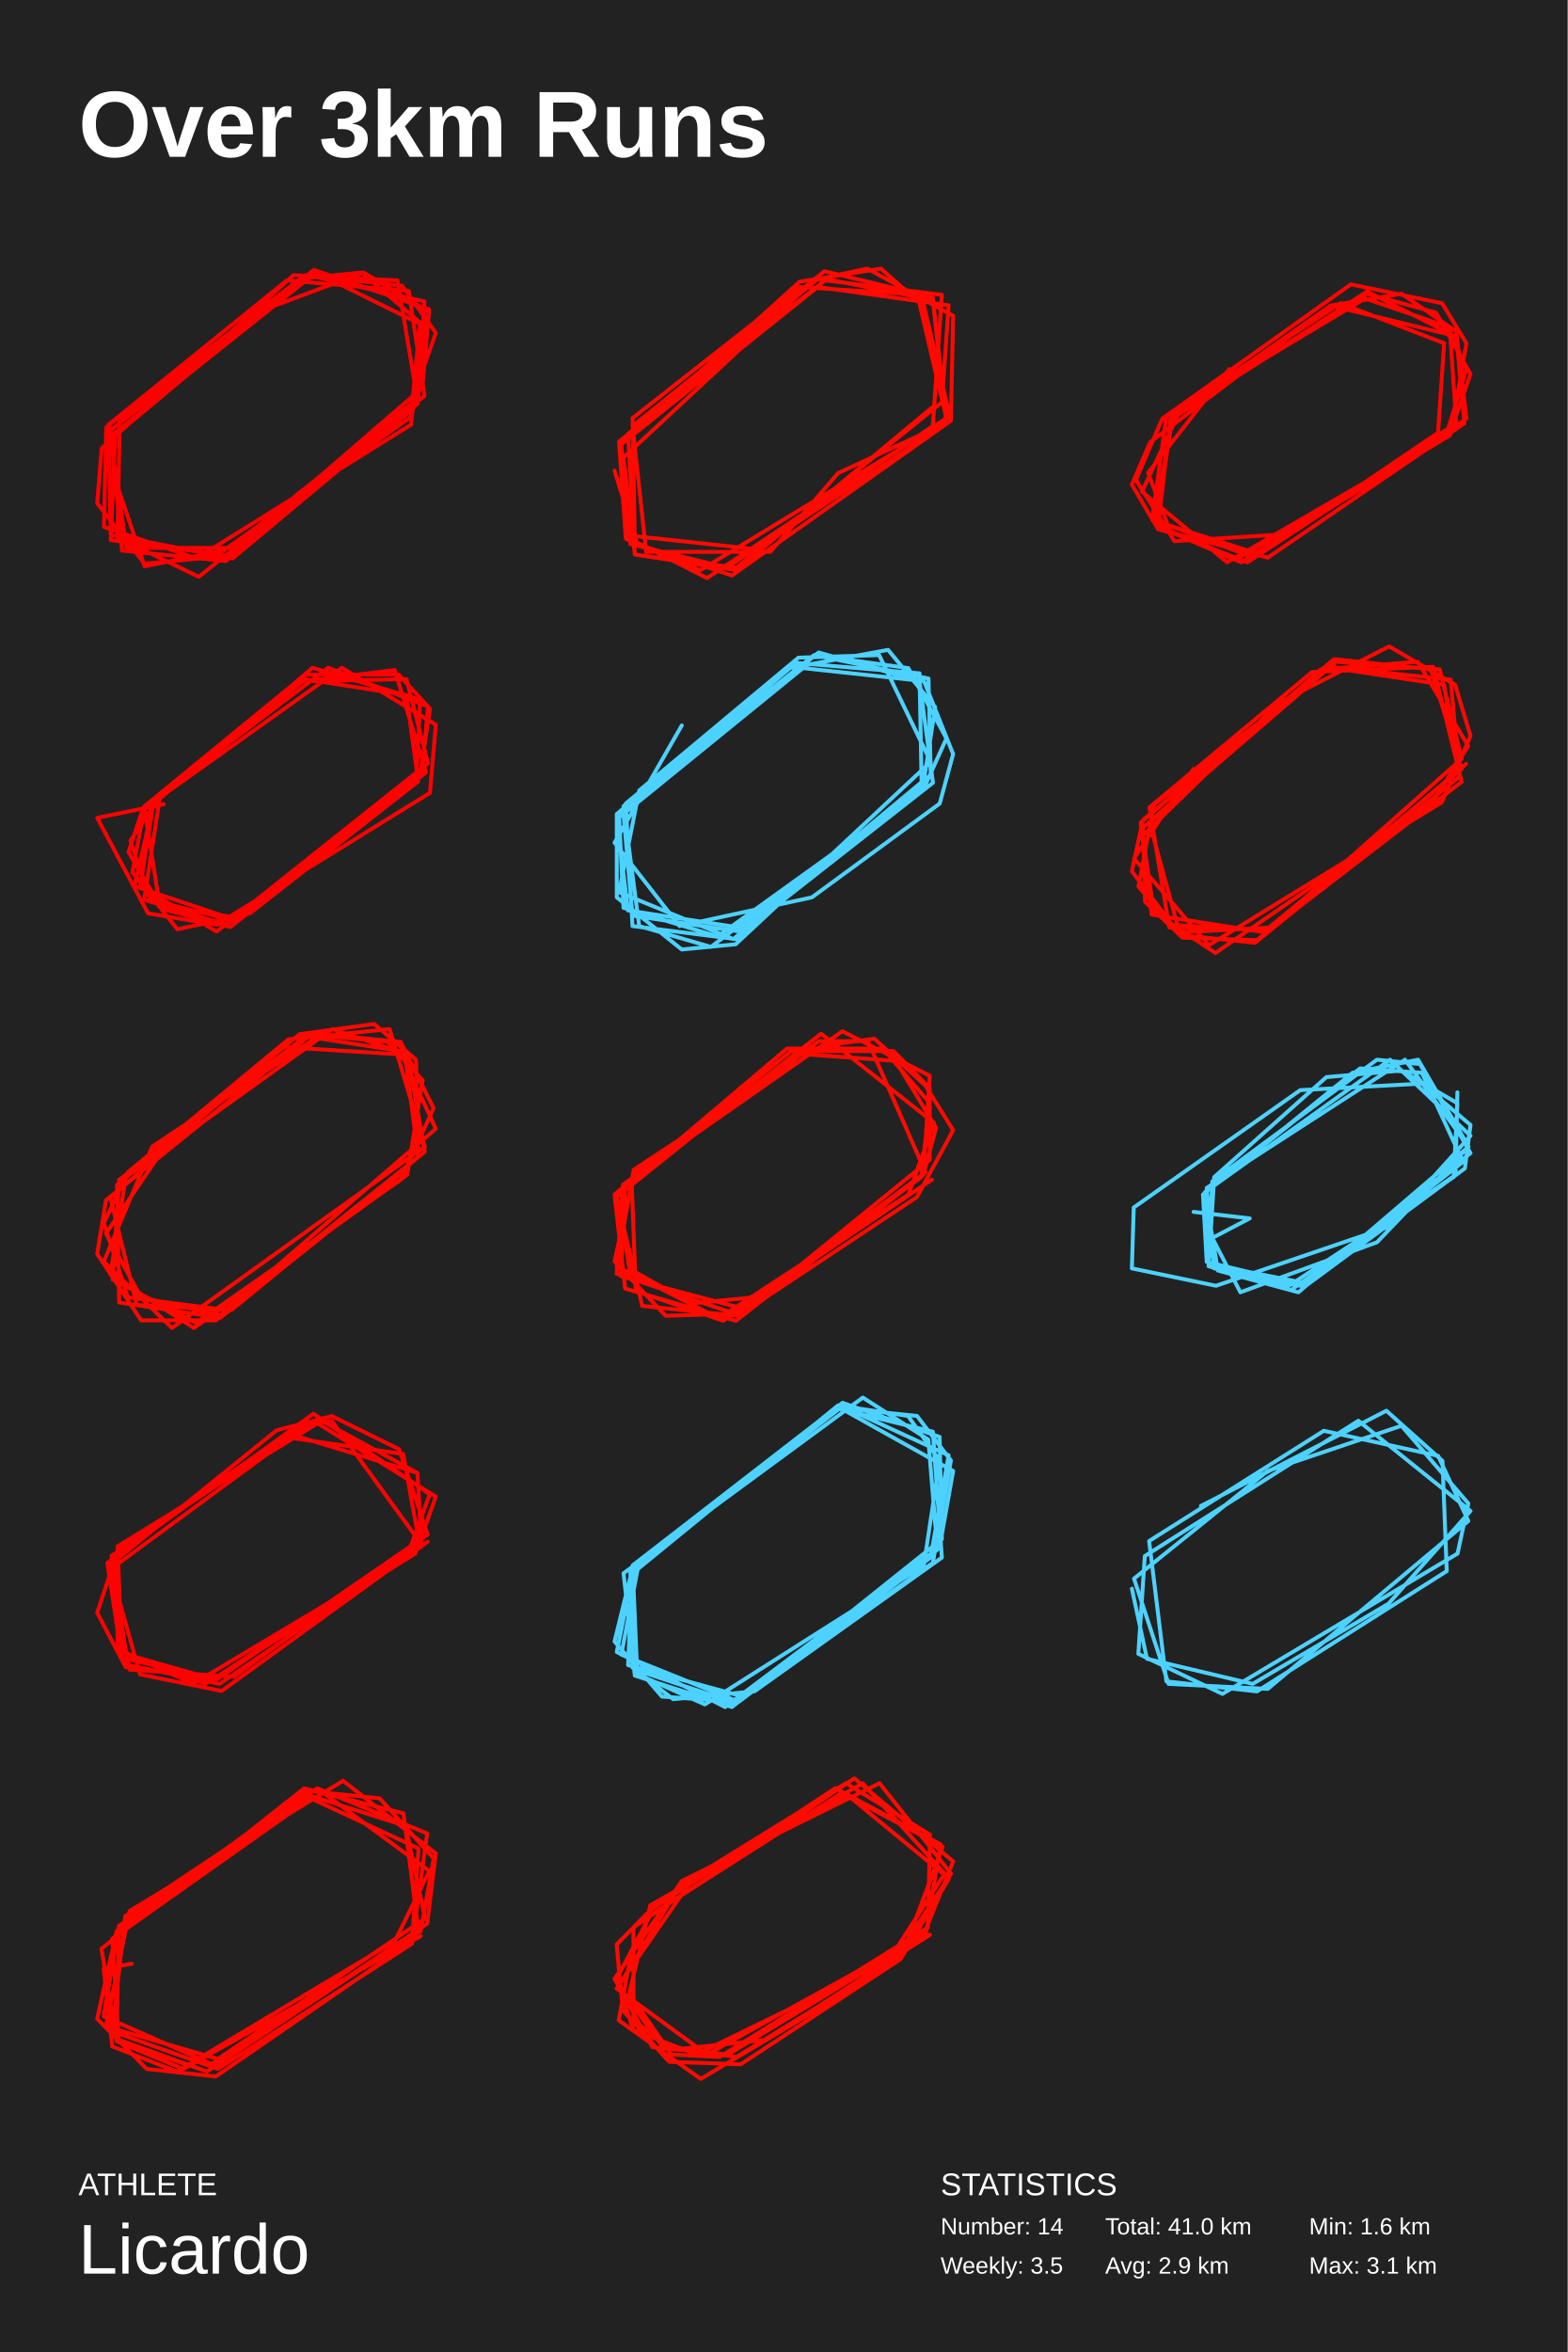
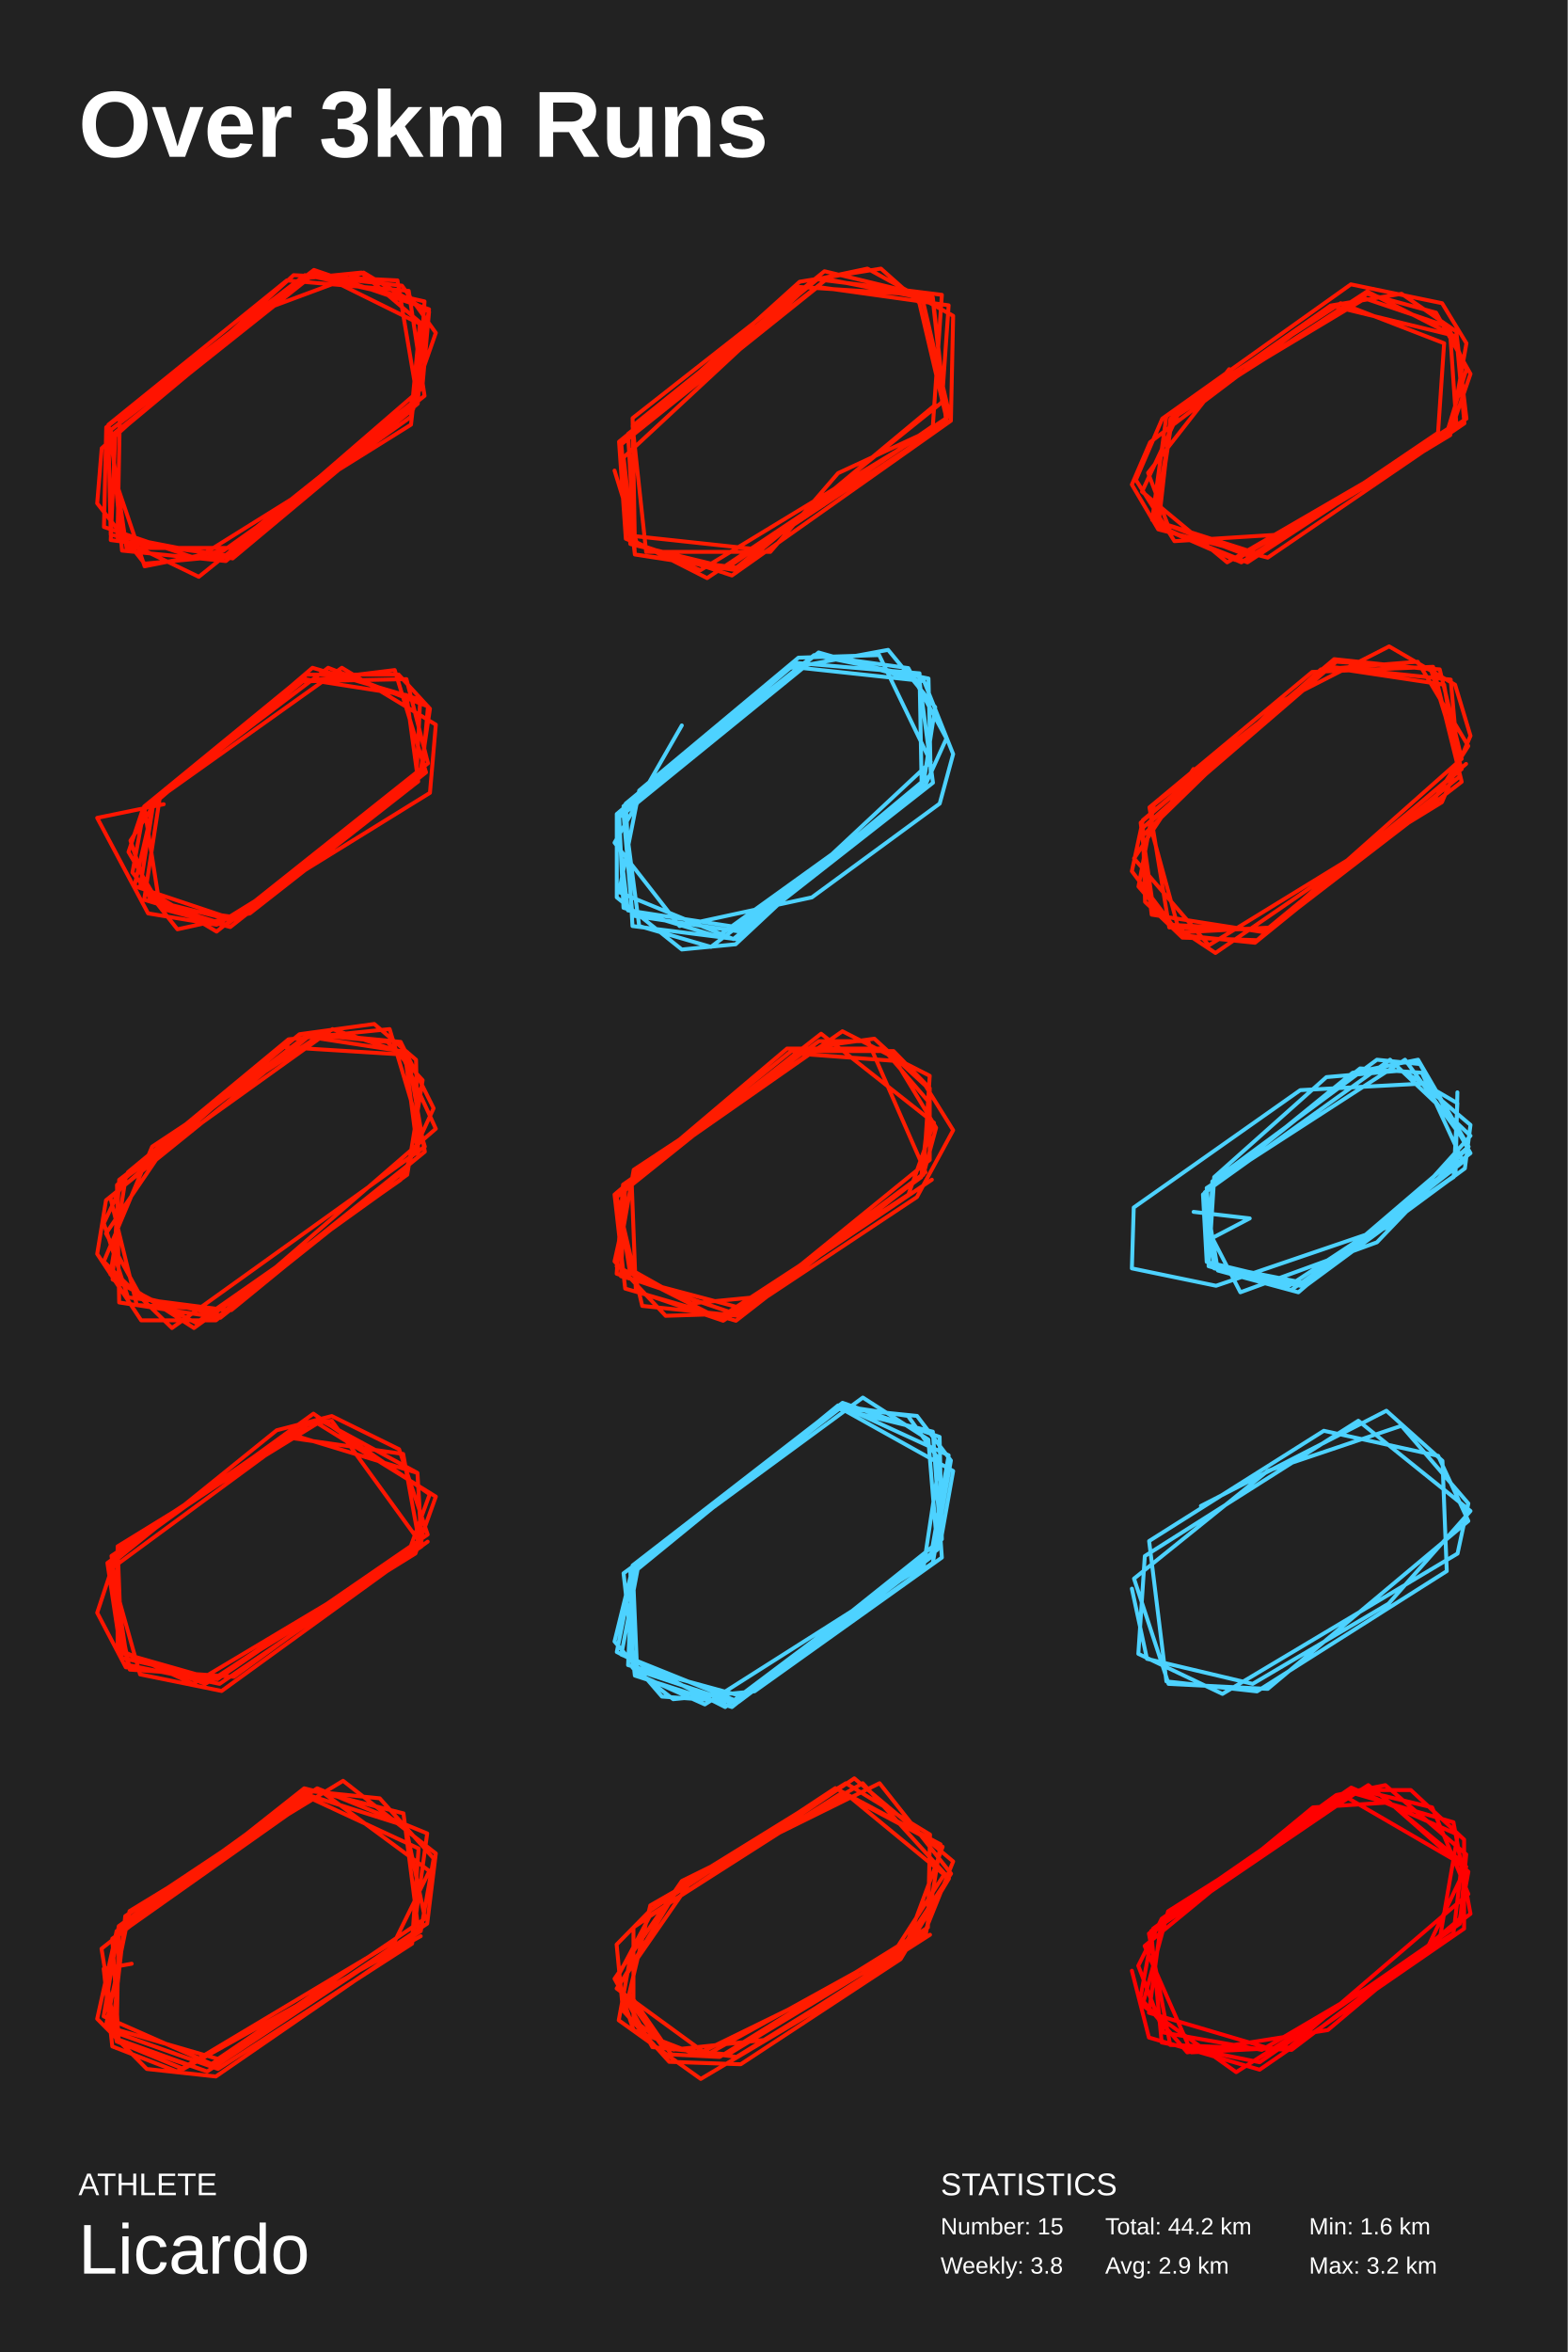
<svg xmlns="http://www.w3.org/2000/svg" baseProfile="full" height="300mm" version="1.1" viewBox="0,0,200,300" width="200mm">
  <defs />
  <rect fill="#222222" height="300" width="200" x="0" y="0" />
  <text fill="#FFFFFF" style="font-size:12px; font-family:Arial; font-weight:bold;" x="10" y="20">Over 3km Runs</text>
  <text fill="#FFFFFF" style="font-size:4px; font-family:Arial" x="10" y="280">ATHLETE</text>
  <text fill="#FFFFFF" style="font-size:9px; font-family:Arial" x="10" y="290">Licardo</text>
  <text fill="#FFFFFF" style="font-size:4px; font-family:Arial" x="120" y="280">STATISTICS</text>
-   <text fill="#FFFFFF" style="font-size:3px; font-family:Arial" x="120" y="285">Number: 14</text>
-   <text fill="#FFFFFF" style="font-size:3px; font-family:Arial" x="120" y="290">Weekly: 3.5</text>
-   <text fill="#FFFFFF" style="font-size:3px; font-family:Arial" x="141" y="285">Total: 41.0 km</text>
+   <text fill="#FFFFFF" style="font-size:3px; font-family:Arial" x="120" y="285">Number: 15</text>
+   <text fill="#FFFFFF" style="font-size:3px; font-family:Arial" x="120" y="290">Weekly: 3.8</text>
+   <text fill="#FFFFFF" style="font-size:3px; font-family:Arial" x="141" y="285">Total: 44.2 km</text>
  <text fill="#FFFFFF" style="font-size:3px; font-family:Arial" x="141" y="290">Avg: 2.9 km</text>
  <text fill="#FFFFFF" style="font-size:3px; font-family:Arial" x="167" y="285">Min: 1.6 km</text>
-   <text fill="#FFFFFF" style="font-size:3px; font-family:Arial" x="167" y="290">Max: 3.1 km</text>
-   <polyline fill="none" points="14.704,61.193 18.448,72.233 28.528,70.226 52.432,53.164 53.584,41.12 46.096,34.764 39.472,35.433 13.84,55.84 14.128,68.218 29.68,71.229 53.296,51.491 54.16,38.444 39.184,35.098 14.704,55.506 14.128,68.887 29.392,70.895 52.72,52.16 54.736,39.447 40.048,34.429 15.28,53.498 14.992,68.553 25.36,73.571 54.16,50.487 52.144,37.105 36.592,35.767 13.84,54.167 16.144,69.891 29.392,69.891 52.432,51.491 55.6,42.458 51.28,36.436 38.896,35.098 13.552,54.502 13.264,67.215 25.072,71.229 52.432,54.167 53.872,41.455 40.336,34.764 14.128,54.836 15.568,70.226 28.816,71.564 53.296,51.156 50.704,35.767 37.456,35.098 12.976,57.178 12.4,64.204 18.448,71.898 29.104,70.895 53.872,49.484 54.736,39.782 46.384,34.764 31.984,40.116" stroke="#ff0000" stroke-linecap="round" stroke-linejoin="round" stroke-width="0.5" />
-   <polyline fill="none" points="78.4,60.022 81.28,69.389 93.376,73.404 121.312,53.666 121.6,40.284 110.656,34.262 104.32,35.6 78.976,56.342 79.84,68.72 89.344,72.735 120.736,53.666 119.008,37.942 105.184,34.596 80.704,54.335 82.432,70.393 98.272,70.393 106.912,60.356 121.312,53.666 117.568,37.607 102.016,36.604 80.704,53.331 80.992,69.055 90.208,73.738 120.736,53.331 117.28,38.611 112.384,34.262 102.016,35.934 80.128,55.673 80.992,68.386 96.544,70.058 120.736,54 119.008,38.276 105.472,35.6 80.128,55.338 80.992,70.727 93.952,72.4 120.16,51.324 121.024,38.945 104.32,36.604 79.264,56.676 80.416,69.389 92.8,72.4 119.008,54.335 120.16,37.607 104.032,35.6 79.552,58.349 80.992,70.727 93.952,72.735 119.296,51.658" stroke="#ff0900" stroke-linecap="round" stroke-linejoin="round" stroke-width="0.5" />
-   <polyline fill="none" points="156.817,47.089 146.469,60.31 149.315,67.823 157.593,71.428 184.496,55.503 187.083,47.089 184.754,41.68 174.149,38.074 150.608,52.197 145.693,62.714 156.558,71.729 185.013,55.202 187.6,47.69 183.202,39.877 174.407,37.473 149.315,53.399 147.763,67.222 159.145,71.729 187.083,53.399 185.789,42.281 178.805,37.473 169.751,38.975 146.728,56.404 144.4,61.813 147.763,67.522 161.732,71.128 186.824,54 185.789,42.882 169.751,38.975 149.574,53.099 147.504,66.921 158.369,71.729 185.789,54 185.013,42.581 174.407,37.173 149.574,53.399 147.246,66.32 159.921,71.128 183.461,55.202 184.237,43.783 171.044,38.675 148.798,53.099 146.987,66.32 160.18,70.527 185.013,55.503 187.083,43.783 183.978,38.675 172.338,36.271 148.28,53.399 144.917,61.212 149.832,69.025 164.319,68.123" stroke="#ff0400" stroke-linecap="round" stroke-linejoin="round" stroke-width="0.5" />
-   <polyline fill="none" points="20.89,102.58 12.4,104.321 18.892,116.503 27.632,117.954 54.851,101.13 55.6,92.428 43.614,85.176 20.391,101.71 18.393,114.763 28.881,117.954 53.602,98.809 54.851,90.397 50.855,86.046 39.119,86.046 19.642,102.29 17.145,113.023 30.129,117.374 53.103,99.679 53.602,89.237 39.868,85.176 19.891,102.29 16.645,107.221 19.142,114.763 29.63,117.374 53.852,98.519 54.601,90.107 41.866,85.176 19.642,102 17.894,113.023 27.632,118.824 54.601,97.359 51.854,86.626 37.871,86.916 18.393,102.87 20.391,115.633 30.629,117.084 53.353,99.679 51.854,88.657 38.869,86.626 18.143,103.45 16.395,108.672 20.64,115.923 29.38,118.244 54.351,98.519 50.356,85.466 38.62,86.916 18.393,103.16 16.895,111.282 22.638,118.534 31.877,116.503 52.603,100.26" stroke="#ff0200" stroke-linecap="round" stroke-linejoin="round" stroke-width="0.5" />
+   <text fill="#FFFFFF" style="font-size:3px; font-family:Arial" x="167" y="290">Max: 3.2 km</text>
+   <polyline fill="none" points="14.704,61.193 18.448,72.233 28.528,70.226 52.432,53.164 53.584,41.12 46.096,34.764 39.472,35.433 13.84,55.84 14.128,68.218 29.68,71.229 53.296,51.491 54.16,38.444 39.184,35.098 14.704,55.506 14.128,68.887 29.392,70.895 52.72,52.16 54.736,39.447 40.048,34.429 15.28,53.498 14.992,68.553 25.36,73.571 54.16,50.487 52.144,37.105 36.592,35.767 13.84,54.167 16.144,69.891 29.392,69.891 52.432,51.491 55.6,42.458 51.28,36.436 38.896,35.098 13.552,54.502 13.264,67.215 25.072,71.229 52.432,54.167 53.872,41.455 40.336,34.764 14.128,54.836 15.568,70.226 28.816,71.564 53.296,51.156 50.704,35.767 37.456,35.098 12.976,57.178 12.4,64.204 18.448,71.898 29.104,70.895 53.872,49.484 54.736,39.782 46.384,34.764 31.984,40.116" stroke="#ff1300" stroke-linecap="round" stroke-linejoin="round" stroke-width="0.5" />
+   <polyline fill="none" points="78.4,60.022 81.28,69.389 93.376,73.404 121.312,53.666 121.6,40.284 110.656,34.262 104.32,35.6 78.976,56.342 79.84,68.72 89.344,72.735 120.736,53.666 119.008,37.942 105.184,34.596 80.704,54.335 82.432,70.393 98.272,70.393 106.912,60.356 121.312,53.666 117.568,37.607 102.016,36.604 80.704,53.331 80.992,69.055 90.208,73.738 120.736,53.331 117.28,38.611 112.384,34.262 102.016,35.934 80.128,55.673 80.992,68.386 96.544,70.058 120.736,54 119.008,38.276 105.472,35.6 80.128,55.338 80.992,70.727 93.952,72.4 120.16,51.324 121.024,38.945 104.32,36.604 79.264,56.676 80.416,69.389 92.8,72.4 119.008,54.335 120.16,37.607 104.032,35.6 79.552,58.349 80.992,70.727 93.952,72.735 119.296,51.658" stroke="#ff1b00" stroke-linecap="round" stroke-linejoin="round" stroke-width="0.5" />
+   <polyline fill="none" points="156.817,47.089 146.469,60.31 149.315,67.823 157.593,71.428 184.496,55.503 187.083,47.089 184.754,41.68 174.149,38.074 150.608,52.197 145.693,62.714 156.558,71.729 185.013,55.202 187.6,47.69 183.202,39.877 174.407,37.473 149.315,53.399 147.763,67.222 159.145,71.729 187.083,53.399 185.789,42.281 178.805,37.473 169.751,38.975 146.728,56.404 144.4,61.813 147.763,67.522 161.732,71.128 186.824,54 185.789,42.882 169.751,38.975 149.574,53.099 147.504,66.921 158.369,71.729 185.789,54 185.013,42.581 174.407,37.173 149.574,53.399 147.246,66.32 159.921,71.128 183.461,55.202 184.237,43.783 171.044,38.675 148.798,53.099 146.987,66.32 160.18,70.527 185.013,55.503 187.083,43.783 183.978,38.675 172.338,36.271 148.28,53.399 144.917,61.212 149.832,69.025 164.319,68.123" stroke="#ff1700" stroke-linecap="round" stroke-linejoin="round" stroke-width="0.5" />
+   <polyline fill="none" points="20.89,102.58 12.4,104.321 18.892,116.503 27.632,117.954 54.851,101.13 55.6,92.428 43.614,85.176 20.391,101.71 18.393,114.763 28.881,117.954 53.602,98.809 54.851,90.397 50.855,86.046 39.119,86.046 19.642,102.29 17.145,113.023 30.129,117.374 53.103,99.679 53.602,89.237 39.868,85.176 19.891,102.29 16.645,107.221 19.142,114.763 29.63,117.374 53.852,98.519 54.601,90.107 41.866,85.176 19.642,102 17.894,113.023 27.632,118.824 54.601,97.359 51.854,86.626 37.871,86.916 18.393,102.87 20.391,115.633 30.629,117.084 53.353,99.679 51.854,88.657 38.869,86.626 18.143,103.45 16.395,108.672 20.64,115.923 29.38,118.244 54.351,98.519 50.356,85.466 38.62,86.916 18.393,103.16 16.895,111.282 22.638,118.534 31.877,116.503 52.603,100.26" stroke="#ff1500" stroke-linecap="round" stroke-linejoin="round" stroke-width="0.5" />
  <polyline fill="none" points="86.983,92.529 78.4,107.484 86.697,118.118 103.576,114.462 119.883,102.499 121.6,96.184 117.881,86.879 102.432,85.217 79.544,103.828 80.689,116.789 94.135,118.783 117.595,100.837 117.309,85.882 101.574,84.553 78.686,103.828 78.686,114.462 86.983,121.109 93.849,120.444 118.739,97.181 112.159,83.556 101.86,83.888 81.547,100.837 78.972,113.798 93.563,119.78 117.881,99.508 119.311,90.202 113.303,82.891 100.715,85.217 79.83,102.499 80.689,118.118 93.849,119.78 118.739,98.843 118.453,86.547 103.862,83.556 78.686,104.493 80.117,116.124 95.279,118.45 119.025,99.84 117.309,86.879 104.434,83.223 78.972,103.828 79.544,115.792 91.56,119.447 117.881,100.505 120.742,94.19 115.878,85.217 103.862,83.556 79.544,102.831 81.547,118.118 90.702,120.777 117.881,100.172" stroke="#4dd2ff" stroke-linecap="round" stroke-linejoin="round" stroke-width="0.5" />
-   <polyline fill="none" points="152.255,98.09 144.681,109.495 154.218,120.574 183.953,102.326 187.6,93.854 185.636,87.336 177.221,82.449 163.195,89.617 145.803,106.562 147.205,116.338 155.06,121.551 182.551,102.652 187.319,95.157 180.868,84.404 168.525,85.381 145.803,105.584 146.083,115.034 150.852,119.596 160.39,119.922 186.478,96.786 183.673,85.381 170.488,84.404 146.644,104.933 150.571,119.27 160.109,120.248 186.197,99.067 185.075,86.685 169.647,85.055 147.205,102.652 145.242,113.079 149.449,117.967 161.512,118.619 186.478,98.09 182.551,85.381 170.208,84.078 145.522,104.933 146.925,116.664 161.512,118.945 186.197,99.067 184.234,87.336 169.086,85.055 145.803,104.607 144.4,111.124 150.291,118.945 162.353,118.293 186.478,99.719 182.831,85.055 167.403,85.707 146.644,102.978 149.169,118.293 162.073,118.619 187.039,97.438" stroke="#ff0800" stroke-linecap="round" stroke-linejoin="round" stroke-width="0.5" />
-   <polyline fill="none" points="21.938,144.949 13.522,157.332 18.01,165.478 28.109,167.759 55.6,143.972 51.112,134.196 42.416,131.263 16.047,150.163 14.083,162.546 24.743,169.389 51.953,149.837 53.917,137.78 49.429,132.893 39.33,131.915 15.205,150.489 14.364,163.197 25.023,168.737 51.112,150.489 55.319,141.365 51.112,132.893 41.013,131.915 19.413,146.253 13.242,160.916 21.938,169.389 54.197,146.253 49.709,131.263 36.805,132.567 16.327,149.511 13.242,156.028 16.327,165.478 28.951,167.108 53.356,147.556 51.673,134.522 35.964,133.544 14.083,152.77 17.449,166.456 29.512,167.108 54.197,146.904 51.953,134.196 39.33,132.241 13.522,153.096 12.4,159.939 18.01,168.411 27.548,168.411 53.356,147.556 53.075,135.174 47.745,130.611 38.208,131.915 14.925,151.141 15.205,166.13 28.109,168.085 51.392,149.511" stroke="#ff0800" stroke-linecap="round" stroke-linejoin="round" stroke-width="0.5" />
-   <polyline fill="none" points="78.943,153.314 80.302,161.835 88.181,166.254 97.962,165.307 116.981,152.683 121.6,144.161 118.068,138.48 111.547,132.484 104.755,133.43 80.845,149.211 78.672,161.52 91.713,168.148 115.894,152.367 119.155,143.214 104.755,131.852 79.758,151.42 79.215,162.782 94.702,166.885 118.068,149.527 110.732,132.799 104.483,132.799 80.845,149.842 78.4,160.889 84.921,167.832 94.974,167.516 117.796,149.842 118.611,137.218 107.472,131.537 79.487,151.105 78.672,162.467 93.615,167.516 117.525,150.158 118.611,140.69 112.634,133.746 100.408,133.746 78.4,152.367 79.758,164.36 93.887,168.463 117.796,149.842 119.426,143.846 114.264,135.324 101.494,134.377 78.672,152.683 81.932,166.57 94.158,167.832 118.611,147.949 118.611,138.796 113.992,134.062 100.951,134.062 80.574,150.473 81.117,164.676 92.257,168.463 118.883,150.473" stroke="#ff0a00" stroke-linecap="round" stroke-linejoin="round" stroke-width="0.5" />
+   <polyline fill="none" points="152.255,98.09 144.681,109.495 154.218,120.574 183.953,102.326 187.6,93.854 185.636,87.336 177.221,82.449 163.195,89.617 145.803,106.562 147.205,116.338 155.06,121.551 182.551,102.652 187.319,95.157 180.868,84.404 168.525,85.381 145.803,105.584 146.083,115.034 150.852,119.596 160.39,119.922 186.478,96.786 183.673,85.381 170.488,84.404 146.644,104.933 150.571,119.27 160.109,120.248 186.197,99.067 185.075,86.685 169.647,85.055 147.205,102.652 145.242,113.079 149.449,117.967 161.512,118.619 186.478,98.09 182.551,85.381 170.208,84.078 145.522,104.933 146.925,116.664 161.512,118.945 186.197,99.067 184.234,87.336 169.086,85.055 145.803,104.607 144.4,111.124 150.291,118.945 162.353,118.293 186.478,99.719 182.831,85.055 167.403,85.707 146.644,102.978 149.169,118.293 162.073,118.619 187.039,97.438" stroke="#ff1a00" stroke-linecap="round" stroke-linejoin="round" stroke-width="0.5" />
+   <polyline fill="none" points="21.938,144.949 13.522,157.332 18.01,165.478 28.109,167.759 55.6,143.972 51.112,134.196 42.416,131.263 16.047,150.163 14.083,162.546 24.743,169.389 51.953,149.837 53.917,137.78 49.429,132.893 39.33,131.915 15.205,150.489 14.364,163.197 25.023,168.737 51.112,150.489 55.319,141.365 51.112,132.893 41.013,131.915 19.413,146.253 13.242,160.916 21.938,169.389 54.197,146.253 49.709,131.263 36.805,132.567 16.327,149.511 13.242,156.028 16.327,165.478 28.951,167.108 53.356,147.556 51.673,134.522 35.964,133.544 14.083,152.77 17.449,166.456 29.512,167.108 54.197,146.904 51.953,134.196 39.33,132.241 13.522,153.096 12.4,159.939 18.01,168.411 27.548,168.411 53.356,147.556 53.075,135.174 47.745,130.611 38.208,131.915 14.925,151.141 15.205,166.13 28.109,168.085 51.392,149.511" stroke="#ff1a00" stroke-linecap="round" stroke-linejoin="round" stroke-width="0.5" />
+   <polyline fill="none" points="78.943,153.314 80.302,161.835 88.181,166.254 97.962,165.307 116.981,152.683 121.6,144.161 118.068,138.48 111.547,132.484 104.755,133.43 80.845,149.211 78.672,161.52 91.713,168.148 115.894,152.367 119.155,143.214 104.755,131.852 79.758,151.42 79.215,162.782 94.702,166.885 118.068,149.527 110.732,132.799 104.483,132.799 80.845,149.842 78.4,160.889 84.921,167.832 94.974,167.516 117.796,149.842 118.611,137.218 107.472,131.537 79.487,151.105 78.672,162.467 93.615,167.516 117.525,150.158 118.611,140.69 112.634,133.746 100.408,133.746 78.4,152.367 79.758,164.36 93.887,168.463 117.796,149.842 119.426,143.846 114.264,135.324 101.494,134.377 78.672,152.683 81.932,166.57 94.158,167.832 118.611,147.949 118.611,138.796 113.992,134.062 100.951,134.062 80.574,150.473 81.117,164.676 92.257,168.463 118.883,150.473" stroke="#ff1c00" stroke-linecap="round" stroke-linejoin="round" stroke-width="0.5" />
  <polyline fill="none" points="152.276,154.575 159.436,155.406 154.663,157.902 158.243,164.833 175.666,158.456 187.361,146.257 179.246,135.167 153.947,151.525 154.902,161.783 165.881,164.001 187.6,147.089 181.156,135.722 175.666,135.167 154.663,150.693 154.186,161.229 166.835,163.724 186.645,148.198 181.394,136.831 173.518,136.276 153.708,152.079 155.379,162.06 165.642,164.833 187.361,146.257 180.917,135.167 172.564,136.831 153.47,152.357 153.947,160.951 166.597,164.001 186.884,149.03 187.6,143.485 181.394,138.217 165.881,139.049 144.639,154.02 144.4,161.783 155.14,164.001 177.098,156.515 187.6,144.871 177.337,135.167 153.708,152.079 154.186,161.229 164.449,164.001 185.452,150.139 185.929,140.712 178.769,136.553 169.222,137.385 154.902,150.139 154.186,161.506 164.687,164.556 185.691,149.861 185.929,139.326" stroke="#4dd2ff" stroke-linecap="round" stroke-linejoin="round" stroke-width="0.5" />
-   <polyline fill="none" points="14.482,202.081 15.523,210.546 24.631,214.778 51.957,198.454 54.819,190.594 39.986,180.315 13.701,199.36 15.523,211.452 27.234,214.173 53.778,196.64 53.258,187.873 41.027,181.222 15.002,197.244 15.523,210.848 27.234,214.173 53.518,196.942 51.436,185.455 36.602,183.338 15.002,197.547 15.002,210.546 26.193,214.778 52.998,198.151 55.6,190.896 39.986,181.222 14.222,198.454 16.304,212.359 28.014,214.778 53.778,197.244 53.258,187.873 37.383,183.036 13.961,200.267 16.564,212.964 29.836,213.871 53.518,196.64 42.328,181.222 38.164,181.827 15.002,197.849 12.4,205.709 16.043,212.662 27.754,214.173 54.559,195.733 50.916,184.85 42.328,180.618 35.301,182.432 13.961,199.663 17.865,213.569 28.275,215.685 54.559,196.64" stroke="#ff0200" stroke-linecap="round" stroke-linejoin="round" stroke-width="0.5" />
+   <polyline fill="none" points="14.482,202.081 15.523,210.546 24.631,214.778 51.957,198.454 54.819,190.594 39.986,180.315 13.701,199.36 15.523,211.452 27.234,214.173 53.778,196.64 53.258,187.873 41.027,181.222 15.002,197.244 15.523,210.848 27.234,214.173 53.518,196.942 51.436,185.455 36.602,183.338 15.002,197.547 15.002,210.546 26.193,214.778 52.998,198.151 55.6,190.896 39.986,181.222 14.222,198.454 16.304,212.359 28.014,214.778 53.778,197.244 53.258,187.873 37.383,183.036 13.961,200.267 16.564,212.964 29.836,213.871 53.518,196.64 42.328,181.222 38.164,181.827 15.002,197.849 12.4,205.709 16.043,212.662 27.754,214.173 54.559,195.733 50.916,184.85 42.328,180.618 35.301,182.432 13.961,199.663 17.865,213.569 28.275,215.685 54.559,196.64" stroke="#ff1500" stroke-linecap="round" stroke-linejoin="round" stroke-width="0.5" />
  <polyline fill="none" points="79.84,203.353 80.992,213.389 89.92,217.404 117.856,199.673 119.872,186.291 115.84,180.604 106.912,179.265 80.704,200.676 78.688,210.713 92.512,217.738 119.584,197.666 118.432,183.615 110.08,178.262 79.552,200.676 80.992,213.724 93.376,217.738 120.16,196.327 119.872,183.28 107.488,178.931 81.568,199.004 79.264,211.047 94.24,217.069 118.72,198.669 121.024,185.622 107.2,179.265 80.416,200.342 80.704,212.72 85.888,216.735 96.256,215.731 120.16,198.669 119.008,182.611 106.624,179.6 80.704,199.673 80.128,212.386 94.816,216.4 119.872,197.331 121.6,187.629 107.2,179.6 80.704,200.007 78.4,209.375 84.448,216.4 93.952,217.069 119.008,199.338 121.312,186.291 116.992,180.604 107.2,179.6 80.704,199.673 81.28,213.055 93.376,217.069 117.856,198.669" stroke="#4dd2ff" stroke-linecap="round" stroke-linejoin="round" stroke-width="0.5" />
  <polyline fill="none" points="144.4,202.635 146.326,211.584 159.809,214.781 177.144,204.552 187.6,192.726 173.292,181.219 146.051,198.479 145.225,210.945 155.957,216.059 185.949,198.16 187.325,191.767 178.795,181.859 161.735,187.612 144.675,201.356 149.078,214.781 161.735,215.42 187.325,194.005 183.473,185.694 168.889,182.498 146.601,196.562 148.803,214.461 160.359,215.74 184.573,200.397 184.023,186.334 176.869,179.941 153.205,192.087" stroke="#4dd2ff" stroke-linecap="round" stroke-linejoin="round" stroke-width="0.5" />
-   <polyline fill="none" points="16.803,250.475 13.225,251.114 14.326,261.023 22.581,264.219 50.372,247.598 54.775,238.649 40.466,228.101 15.977,244.402 14.326,259.105 27.809,263.899 52.573,247.918 54.499,233.854 40.466,228.101 15.152,245.68 13.225,257.187 26.983,263.26 53.674,246.32 55.325,237.05 48.446,229.379 39.09,228.42 15.152,245.68 14.876,260.064 26.433,264.219 54.499,245.361 55.6,236.411 43.768,227.142 16.527,243.763 13.501,258.466 27.809,262.621 54.224,244.722 51.748,232.895 39.641,229.06 14.876,246.32 12.4,257.507 18.729,263.899 27.534,264.858 52.573,247.598 53.399,235.772 39.641,229.379 14.326,247.279 15.152,260.383 26.433,264.219 53.399,246.32 51.473,231.297 38.815,228.101 12.95,248.557 14.876,260.383 23.406,263.899 53.674,246.959" stroke="#ff0700" stroke-linecap="round" stroke-linejoin="round" stroke-width="0.5" />
-   <polyline fill="none" points="80.547,248.961 78.937,257.688 89.401,265.169 112.477,251.455 120.527,238.987 110.062,227.454 82.961,243.039 80.278,254.26 85.645,262.052 91.816,262.364 118.38,245.844 118.648,234 107.916,227.454 86.718,240.545 78.937,253.325 84.571,261.117 93.963,262.364 115.16,249.273 120.258,235.558 107.379,228.701 82.961,244.286 78.668,252.39 80.815,258.935 88.865,262.052 114.355,249.584 121.332,238.987 112.209,227.454 86.986,239.922 78.4,252.39 83.23,261.117 92.889,262.052 118.112,246.779 119.99,235.247 106.574,228.078 82.961,243.662 78.668,248.026 79.473,256.442 85.376,262.987 94.499,263.299 114.892,249.896 121.063,239.61 108.184,229.013 88.596,239.299 78.668,253.636 90.206,262.052 117.843,246.779 121.6,237.429 108.989,226.831 80.815,245.844 80.815,257.688 85.913,261.429 97.719,260.182 118.648,246.779" stroke="#ff0a00" stroke-linecap="round" stroke-linejoin="round" stroke-width="0.5" />
+   <polyline fill="none" points="16.803,250.475 13.225,251.114 14.326,261.023 22.581,264.219 50.372,247.598 54.775,238.649 40.466,228.101 15.977,244.402 14.326,259.105 27.809,263.899 52.573,247.918 54.499,233.854 40.466,228.101 15.152,245.68 13.225,257.187 26.983,263.26 53.674,246.32 55.325,237.05 48.446,229.379 39.09,228.42 15.152,245.68 14.876,260.064 26.433,264.219 54.499,245.361 55.6,236.411 43.768,227.142 16.527,243.763 13.501,258.466 27.809,262.621 54.224,244.722 51.748,232.895 39.641,229.06 14.876,246.32 12.4,257.507 18.729,263.899 27.534,264.858 52.573,247.598 53.399,235.772 39.641,229.379 14.326,247.279 15.152,260.383 26.433,264.219 53.399,246.32 51.473,231.297 38.815,228.101 12.95,248.557 14.876,260.383 23.406,263.899 53.674,246.959" stroke="#ff1900" stroke-linecap="round" stroke-linejoin="round" stroke-width="0.5" />
+   <polyline fill="none" points="80.547,248.961 78.937,257.688 89.401,265.169 112.477,251.455 120.527,238.987 110.062,227.454 82.961,243.039 80.278,254.26 85.645,262.052 91.816,262.364 118.38,245.844 118.648,234 107.916,227.454 86.718,240.545 78.937,253.325 84.571,261.117 93.963,262.364 115.16,249.273 120.258,235.558 107.379,228.701 82.961,244.286 78.668,252.39 80.815,258.935 88.865,262.052 114.355,249.584 121.332,238.987 112.209,227.454 86.986,239.922 78.4,252.39 83.23,261.117 92.889,262.052 118.112,246.779 119.99,235.247 106.574,228.078 82.961,243.662 78.668,248.026 79.473,256.442 85.376,262.987 94.499,263.299 114.892,249.896 121.063,239.61 108.184,229.013 88.596,239.299 78.668,253.636 90.206,262.052 117.843,246.779 121.6,237.429 108.989,226.831 80.815,245.844 80.815,257.688 85.913,261.429 97.719,260.182 118.648,246.779" stroke="#ff1c00" stroke-linecap="round" stroke-linejoin="round" stroke-width="0.5" />
+   <polyline fill="none" points="144.4,251.365 146.574,259.887 160.702,263.99 186.785,246 186.785,234.638 179.992,228.326 173.472,228.326 146.574,246.631 149.291,260.834 164.777,261.465 187.6,244.106 185.426,232.429 172.385,228.641 146.845,246.316 148.204,260.518 160.702,263.043 186.242,245.369 187.057,236.532 176.732,227.695 170.483,228.957 147.117,246 145.487,254.837 151.464,261.781 169.396,258.94 186.242,244.738 187.328,238.741 177.275,229.904 167.494,230.535 146.03,248.209 152.008,261.781 164.506,261.149 187.328,241.582 182.709,230.535 173.472,228.326 149.019,243.791 145.758,255.784 157.713,264.305 185.426,246.631 186.513,237.479 174.558,227.695 148.204,244.738 146.574,256.731 161.517,261.149 183.525,248.209 185.97,234.007 172.385,228.01 148.204,244.738 145.215,250.734 148.475,259.256 160.974,261.465 181.623,249.472 187.057,238.11 171.298,228.957 147.389,246" stroke="#ff0000" stroke-linecap="round" stroke-linejoin="round" stroke-width="0.5" />
</svg>
